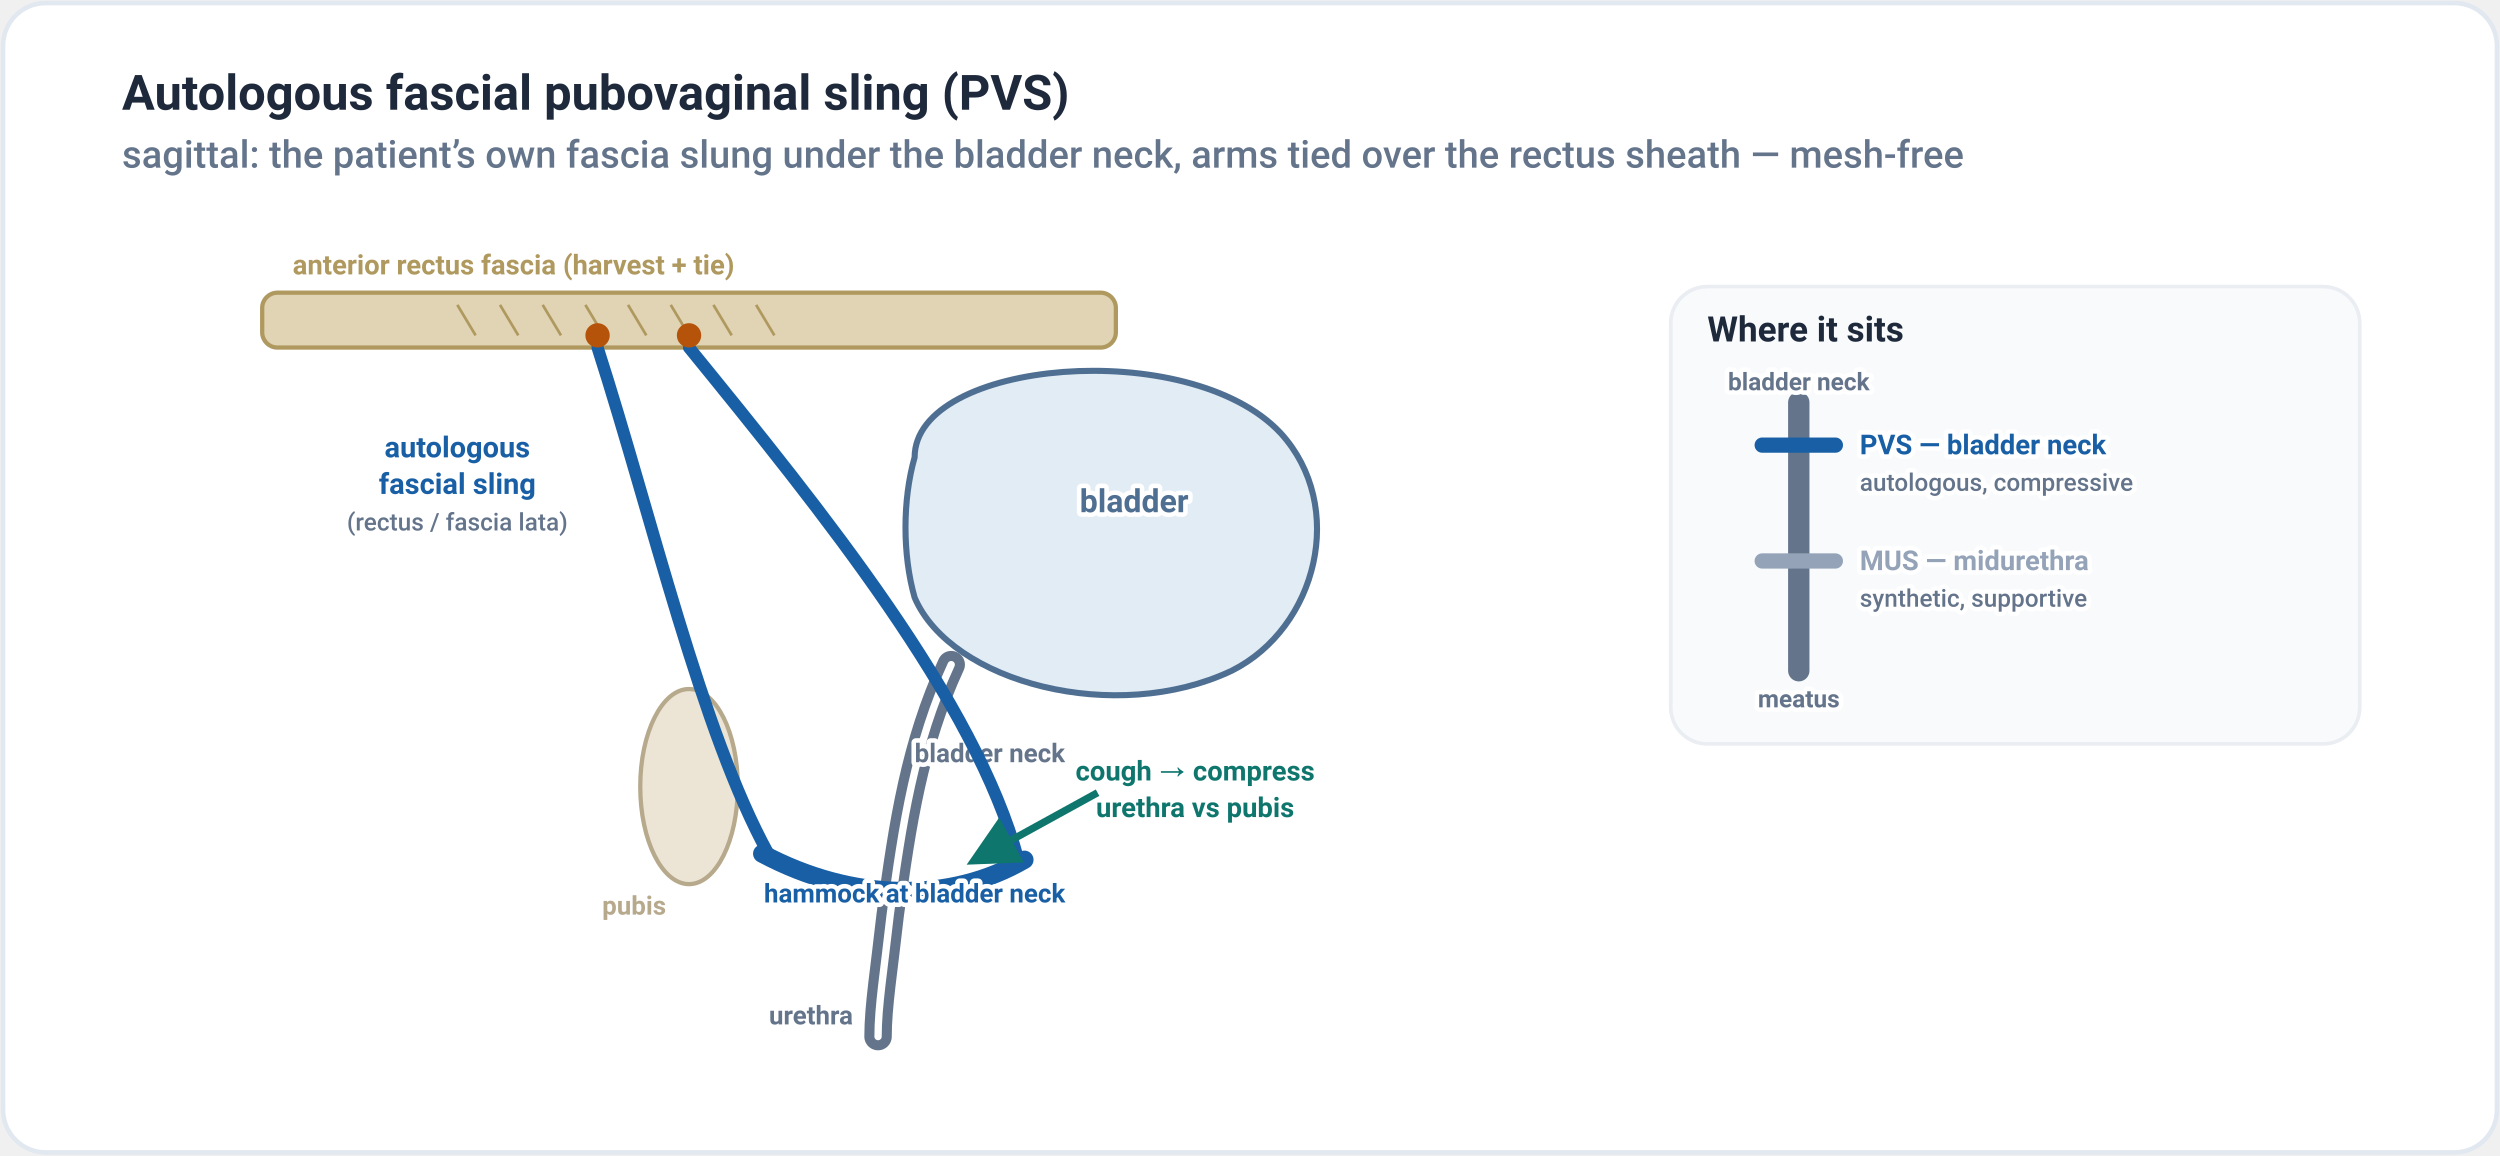
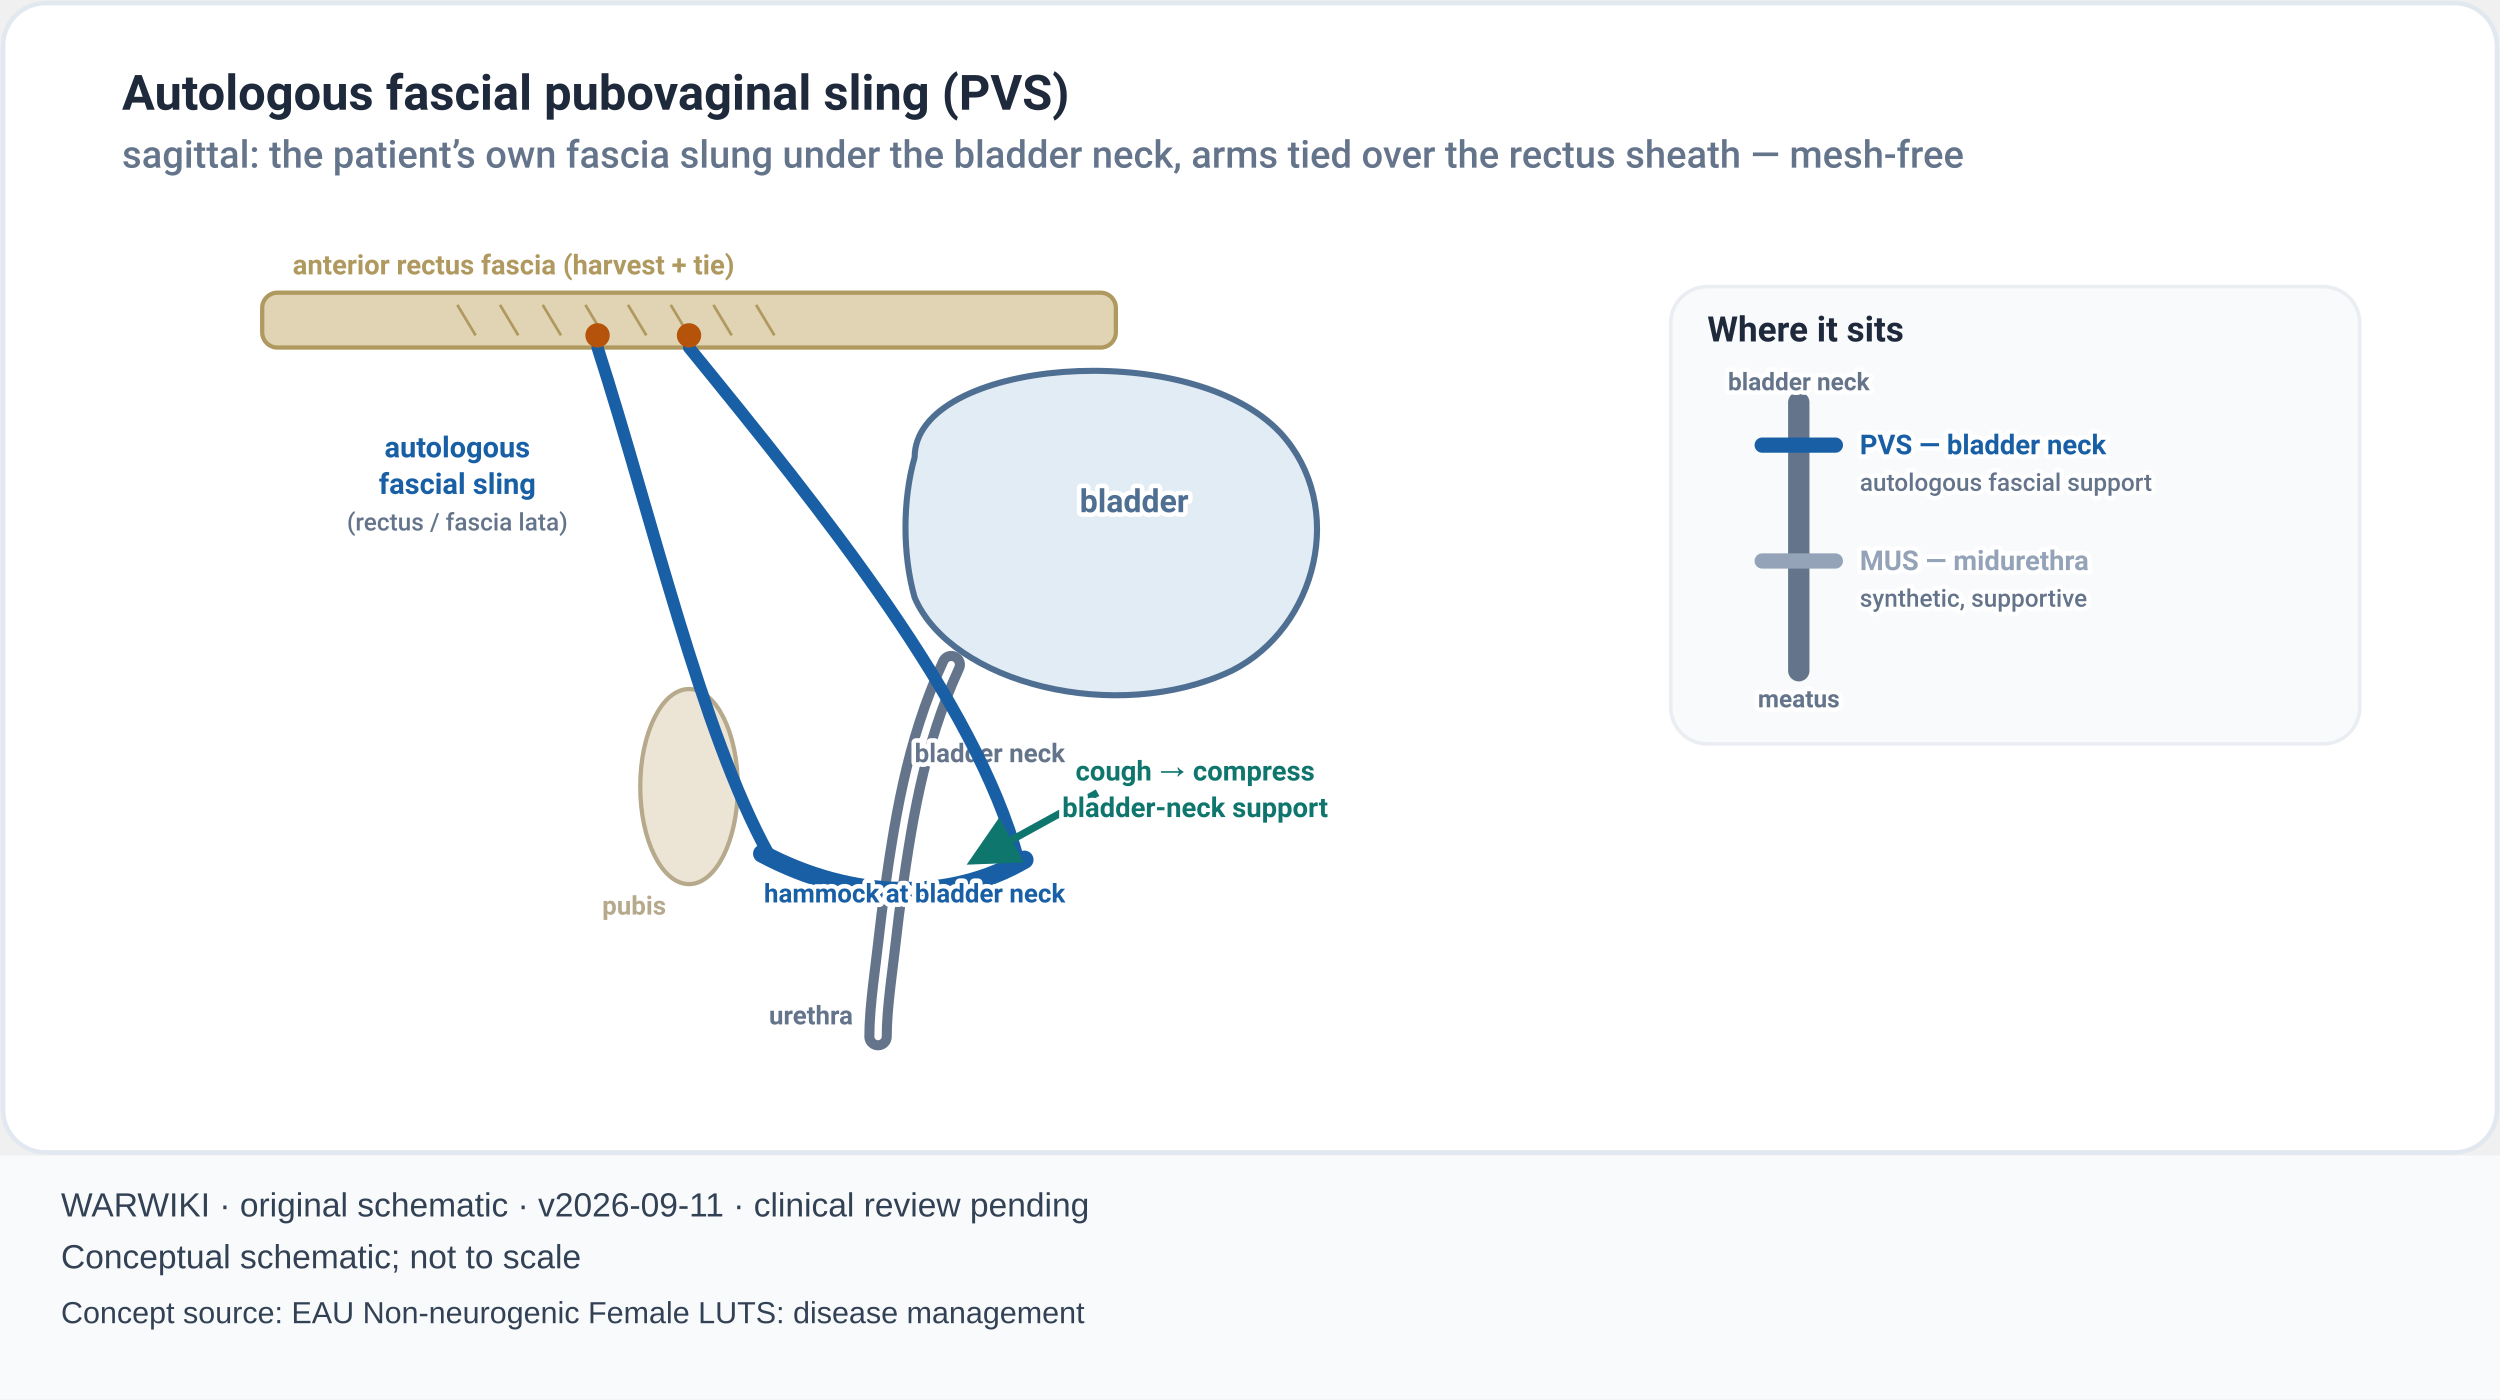
- <svg xmlns="http://www.w3.org/2000/svg" viewBox="0 0 820 379" width="820" height="379" role="img" aria-label="Autologous fascial pubovaginal sling" aria-describedby="diagram-description">
+ <svg xmlns="http://www.w3.org/2000/svg" viewBox="0 0 820 459" width="820" height="459" role="img" aria-labelledby="figure-title figure-description">
  <defs>
    <marker id="ps" viewBox="0 0 10 10" refX="8" refY="5" markerWidth="7" markerHeight="7" orient="auto-start-reverse">
      <path d="M0,0 L10,5 L0,10 z" fill="#0F766E" />
    </marker>
  </defs>
  <rect x="1" y="1" width="818" height="377" rx="14" fill="#FFFFFF" stroke="#E2E8F0" stroke-width="1.5" />
  <text x="40" y="36" text-anchor="start" font-family="-apple-system, 'Segoe UI', Roboto, Helvetica, Arial, sans-serif" font-size="16" font-weight="700" fill="#1E293B">Autologous fascial pubovaginal sling (PVS)</text>
  <text x="40" y="55" text-anchor="start" font-family="-apple-system, 'Segoe UI', Roboto, Helvetica, Arial, sans-serif" font-size="12.5" font-weight="500" fill="#64748B">sagittal: the patient’s own fascia slung under the bladder neck, arms tied over the rectus sheath — mesh-free</text>
  <rect x="86" y="96" width="280" height="18" rx="5" fill="#E0D4B4" stroke="#B0995F" stroke-width="1.4" />
  <text x="96" y="90" text-anchor="start" font-family="-apple-system, 'Segoe UI', Roboto, Helvetica, Arial, sans-serif" font-size="9" font-weight="600" fill="#B0995F" paint-order="stroke" stroke="#FFFFFF" stroke-width="3" stroke-linejoin="round">anterior rectus fascia (harvest + tie)</text>
  <line x1="150" y1="100" x2="156" y2="110" stroke="#B0995F" stroke-width="0.9" />
  <line x1="164" y1="100" x2="170" y2="110" stroke="#B0995F" stroke-width="0.9" />
  <line x1="178" y1="100" x2="184" y2="110" stroke="#B0995F" stroke-width="0.9" />
  <line x1="192" y1="100" x2="198" y2="110" stroke="#B0995F" stroke-width="0.9" />
  <line x1="206" y1="100" x2="212" y2="110" stroke="#B0995F" stroke-width="0.9" />
  <line x1="220" y1="100" x2="226" y2="110" stroke="#B0995F" stroke-width="0.9" />
  <line x1="234" y1="100" x2="240" y2="110" stroke="#B0995F" stroke-width="0.9" />
  <line x1="248" y1="100" x2="254" y2="110" stroke="#B0995F" stroke-width="0.9" />
  <ellipse cx="226" cy="258" rx="16" ry="32" fill="#ECE4D4" stroke="#B6A98C" stroke-width="1.4" />
  <text x="208" y="300" text-anchor="middle" font-family="-apple-system, 'Segoe UI', Roboto, Helvetica, Arial, sans-serif" font-size="8.5" font-weight="600" fill="#B6A98C" paint-order="stroke" stroke="#FFFFFF" stroke-width="3" stroke-linejoin="round">pubis</text>
  <path d="M 300 150 C 300 118, 390 110, 420 142 C 442 166, 432 206, 404 220 C 366 238, 312 224, 300 196 C 296 182, 296 164, 300 150 Z" fill="#E2ECF5" stroke="#4F6F92" stroke-width="2" stroke-linejoin="round" />
  <text x="372" y="168" text-anchor="middle" font-family="-apple-system, 'Segoe UI', Roboto, Helvetica, Arial, sans-serif" font-size="10.5" font-weight="700" fill="#4F6F92" paint-order="stroke" stroke="#FFFFFF" stroke-width="3" stroke-linejoin="round">bladder</text>
  <path d="M 312 218 C 300 244, 296 270, 292 300 C 290 318, 288 330, 288 340" fill="none" stroke="#64748B" stroke-width="9" stroke-linecap="round" />
  <path d="M 312 218 C 300 244, 296 270, 292 300 C 290 318, 288 330, 288 340" fill="none" stroke="#FFFFFF" stroke-width="2.4" stroke-linecap="round" />
  <text x="300" y="250" text-anchor="start" font-family="-apple-system, 'Segoe UI', Roboto, Helvetica, Arial, sans-serif" font-size="8.5" font-weight="700" fill="#64748B" paint-order="stroke" stroke="#FFFFFF" stroke-width="3" stroke-linejoin="round">bladder neck</text>
  <text x="266" y="336" text-anchor="middle" font-family="-apple-system, 'Segoe UI', Roboto, Helvetica, Arial, sans-serif" font-size="8.5" font-weight="600" fill="#64748B" paint-order="stroke" stroke="#FFFFFF" stroke-width="3" stroke-linejoin="round">urethra</text>
  <path d="M 250 280 C 280 296, 312 296, 336 282" fill="none" stroke="#185FA5" stroke-width="6" stroke-linecap="round" />
  <path d="M 252 280 C 230 240, 214 170, 196 114" fill="none" stroke="#185FA5" stroke-width="4" stroke-linecap="round" />
  <path d="M 334 282 C 320 230, 270 168, 226 114" fill="none" stroke="#185FA5" stroke-width="4" stroke-linecap="round" />
  <circle cx="196" cy="110" r="4" fill="#B45309" />
  <circle cx="226" cy="110" r="4" fill="#B45309" />
  <text x="150" y="150" text-anchor="middle" font-family="-apple-system, 'Segoe UI', Roboto, Helvetica, Arial, sans-serif" font-size="9.5" font-weight="700" fill="#185FA5" paint-order="stroke" stroke="#FFFFFF" stroke-width="3" stroke-linejoin="round">autologous</text>
  <text x="150" y="162" text-anchor="middle" font-family="-apple-system, 'Segoe UI', Roboto, Helvetica, Arial, sans-serif" font-size="9.5" font-weight="700" fill="#185FA5" paint-order="stroke" stroke="#FFFFFF" stroke-width="3" stroke-linejoin="round">fascial sling</text>
  <text x="150" y="174" text-anchor="middle" font-family="-apple-system, 'Segoe UI', Roboto, Helvetica, Arial, sans-serif" font-size="8" font-weight="500" fill="#64748B" paint-order="stroke" stroke="#FFFFFF" stroke-width="3" stroke-linejoin="round">(rectus / fascia lata)</text>
  <text x="300" y="296" text-anchor="middle" font-family="-apple-system, 'Segoe UI', Roboto, Helvetica, Arial, sans-serif" font-size="8.5" font-weight="700" fill="#185FA5" paint-order="stroke" stroke="#FFFFFF" stroke-width="3" stroke-linejoin="round">hammock at bladder neck</text>
  <line x1="360" y1="260" x2="320" y2="282" stroke="#0F766E" stroke-width="2.4" marker-end="url(#ps)" />
  <text x="392" y="256" text-anchor="middle" font-family="-apple-system, 'Segoe UI', Roboto, Helvetica, Arial, sans-serif" font-size="9" font-weight="600" fill="#0F766E" paint-order="stroke" stroke="#FFFFFF" stroke-width="3" stroke-linejoin="round">cough → compress</text>
-   <text x="392" y="268" text-anchor="middle" font-family="-apple-system, 'Segoe UI', Roboto, Helvetica, Arial, sans-serif" font-size="9" font-weight="600" fill="#0F766E" paint-order="stroke" stroke="#FFFFFF" stroke-width="3" stroke-linejoin="round">urethra vs pubis</text>
+   <text x="392" y="268" text-anchor="middle" font-family="-apple-system, 'Segoe UI', Roboto, Helvetica, Arial, sans-serif" font-size="9" font-weight="600" fill="#0F766E" paint-order="stroke" stroke="#FFFFFF" stroke-width="3" stroke-linejoin="round">bladder-neck support</text>
  <rect x="548" y="94" width="226" height="150" rx="12" fill="#F8FAFC" stroke="#EAEDF1" stroke-width="1.2" />
  <text x="560" y="112" text-anchor="start" font-family="-apple-system, 'Segoe UI', Roboto, Helvetica, Arial, sans-serif" font-size="11.5" font-weight="700" fill="#1E293B">Where it sits</text>
  <line x1="590" y1="132" x2="590" y2="220" stroke="#64748B" stroke-width="7" stroke-linecap="round" />
  <text x="590" y="128" text-anchor="middle" font-family="-apple-system, 'Segoe UI', Roboto, Helvetica, Arial, sans-serif" font-size="8" font-weight="600" fill="#64748B" paint-order="stroke" stroke="#FFFFFF" stroke-width="3" stroke-linejoin="round">bladder neck</text>
  <text x="590" y="232" text-anchor="middle" font-family="-apple-system, 'Segoe UI', Roboto, Helvetica, Arial, sans-serif" font-size="8" font-weight="600" fill="#64748B" paint-order="stroke" stroke="#FFFFFF" stroke-width="3" stroke-linejoin="round">meatus</text>
  <line x1="578" y1="146" x2="602" y2="146" stroke="#185FA5" stroke-width="5" stroke-linecap="round" />
  <text x="610" y="149" text-anchor="start" font-family="-apple-system, 'Segoe UI', Roboto, Helvetica, Arial, sans-serif" font-size="9" font-weight="700" fill="#185FA5" paint-order="stroke" stroke="#FFFFFF" stroke-width="3" stroke-linejoin="round">PVS — bladder neck</text>
-   <text x="610" y="161" text-anchor="start" font-family="-apple-system, 'Segoe UI', Roboto, Helvetica, Arial, sans-serif" font-size="8" font-weight="500" fill="#64748B" paint-order="stroke" stroke="#FFFFFF" stroke-width="3" stroke-linejoin="round">autologous, compressive</text>
+   <text x="610" y="161" text-anchor="start" font-family="-apple-system, 'Segoe UI', Roboto, Helvetica, Arial, sans-serif" font-size="8" font-weight="500" fill="#64748B" paint-order="stroke" stroke="#FFFFFF" stroke-width="3" stroke-linejoin="round">autologous fascial support</text>
  <line x1="578" y1="184" x2="602" y2="184" stroke="#94A3B8" stroke-width="5" stroke-linecap="round" />
  <text x="610" y="187" text-anchor="start" font-family="-apple-system, 'Segoe UI', Roboto, Helvetica, Arial, sans-serif" font-size="9" font-weight="700" fill="#94A3B8" paint-order="stroke" stroke="#FFFFFF" stroke-width="3" stroke-linejoin="round">MUS — midurethra</text>
  <text x="610" y="199" text-anchor="start" font-family="-apple-system, 'Segoe UI', Roboto, Helvetica, Arial, sans-serif" font-size="8" font-weight="500" fill="#64748B" paint-order="stroke" stroke="#FFFFFF" stroke-width="3" stroke-linejoin="round">synthetic, supportive</text>
+   <g id="figure-provenance">
+     <rect x="0" y="379" width="820" height="80" fill="#F8FAFC" />
+     <text x="20" y="399" font-family="Arial, sans-serif" font-size="11" fill="#334155">WARWIKI · original schematic · v2026-09-11 · clinical review pending</text>
+     <text x="20" y="416" font-family="Arial, sans-serif" font-size="11" fill="#334155">Conceptual schematic; not to scale</text>
+     <a href="https://uroweb.org/guidelines/non-neurogenic-female-luts/chapter/disease-management">
+       <text x="20" y="434" font-family="Arial, sans-serif" font-size="10" fill="#334155">Concept source: EAU Non-neurogenic Female LUTS: disease management</text>
+     </a>
+   </g>
</svg>
